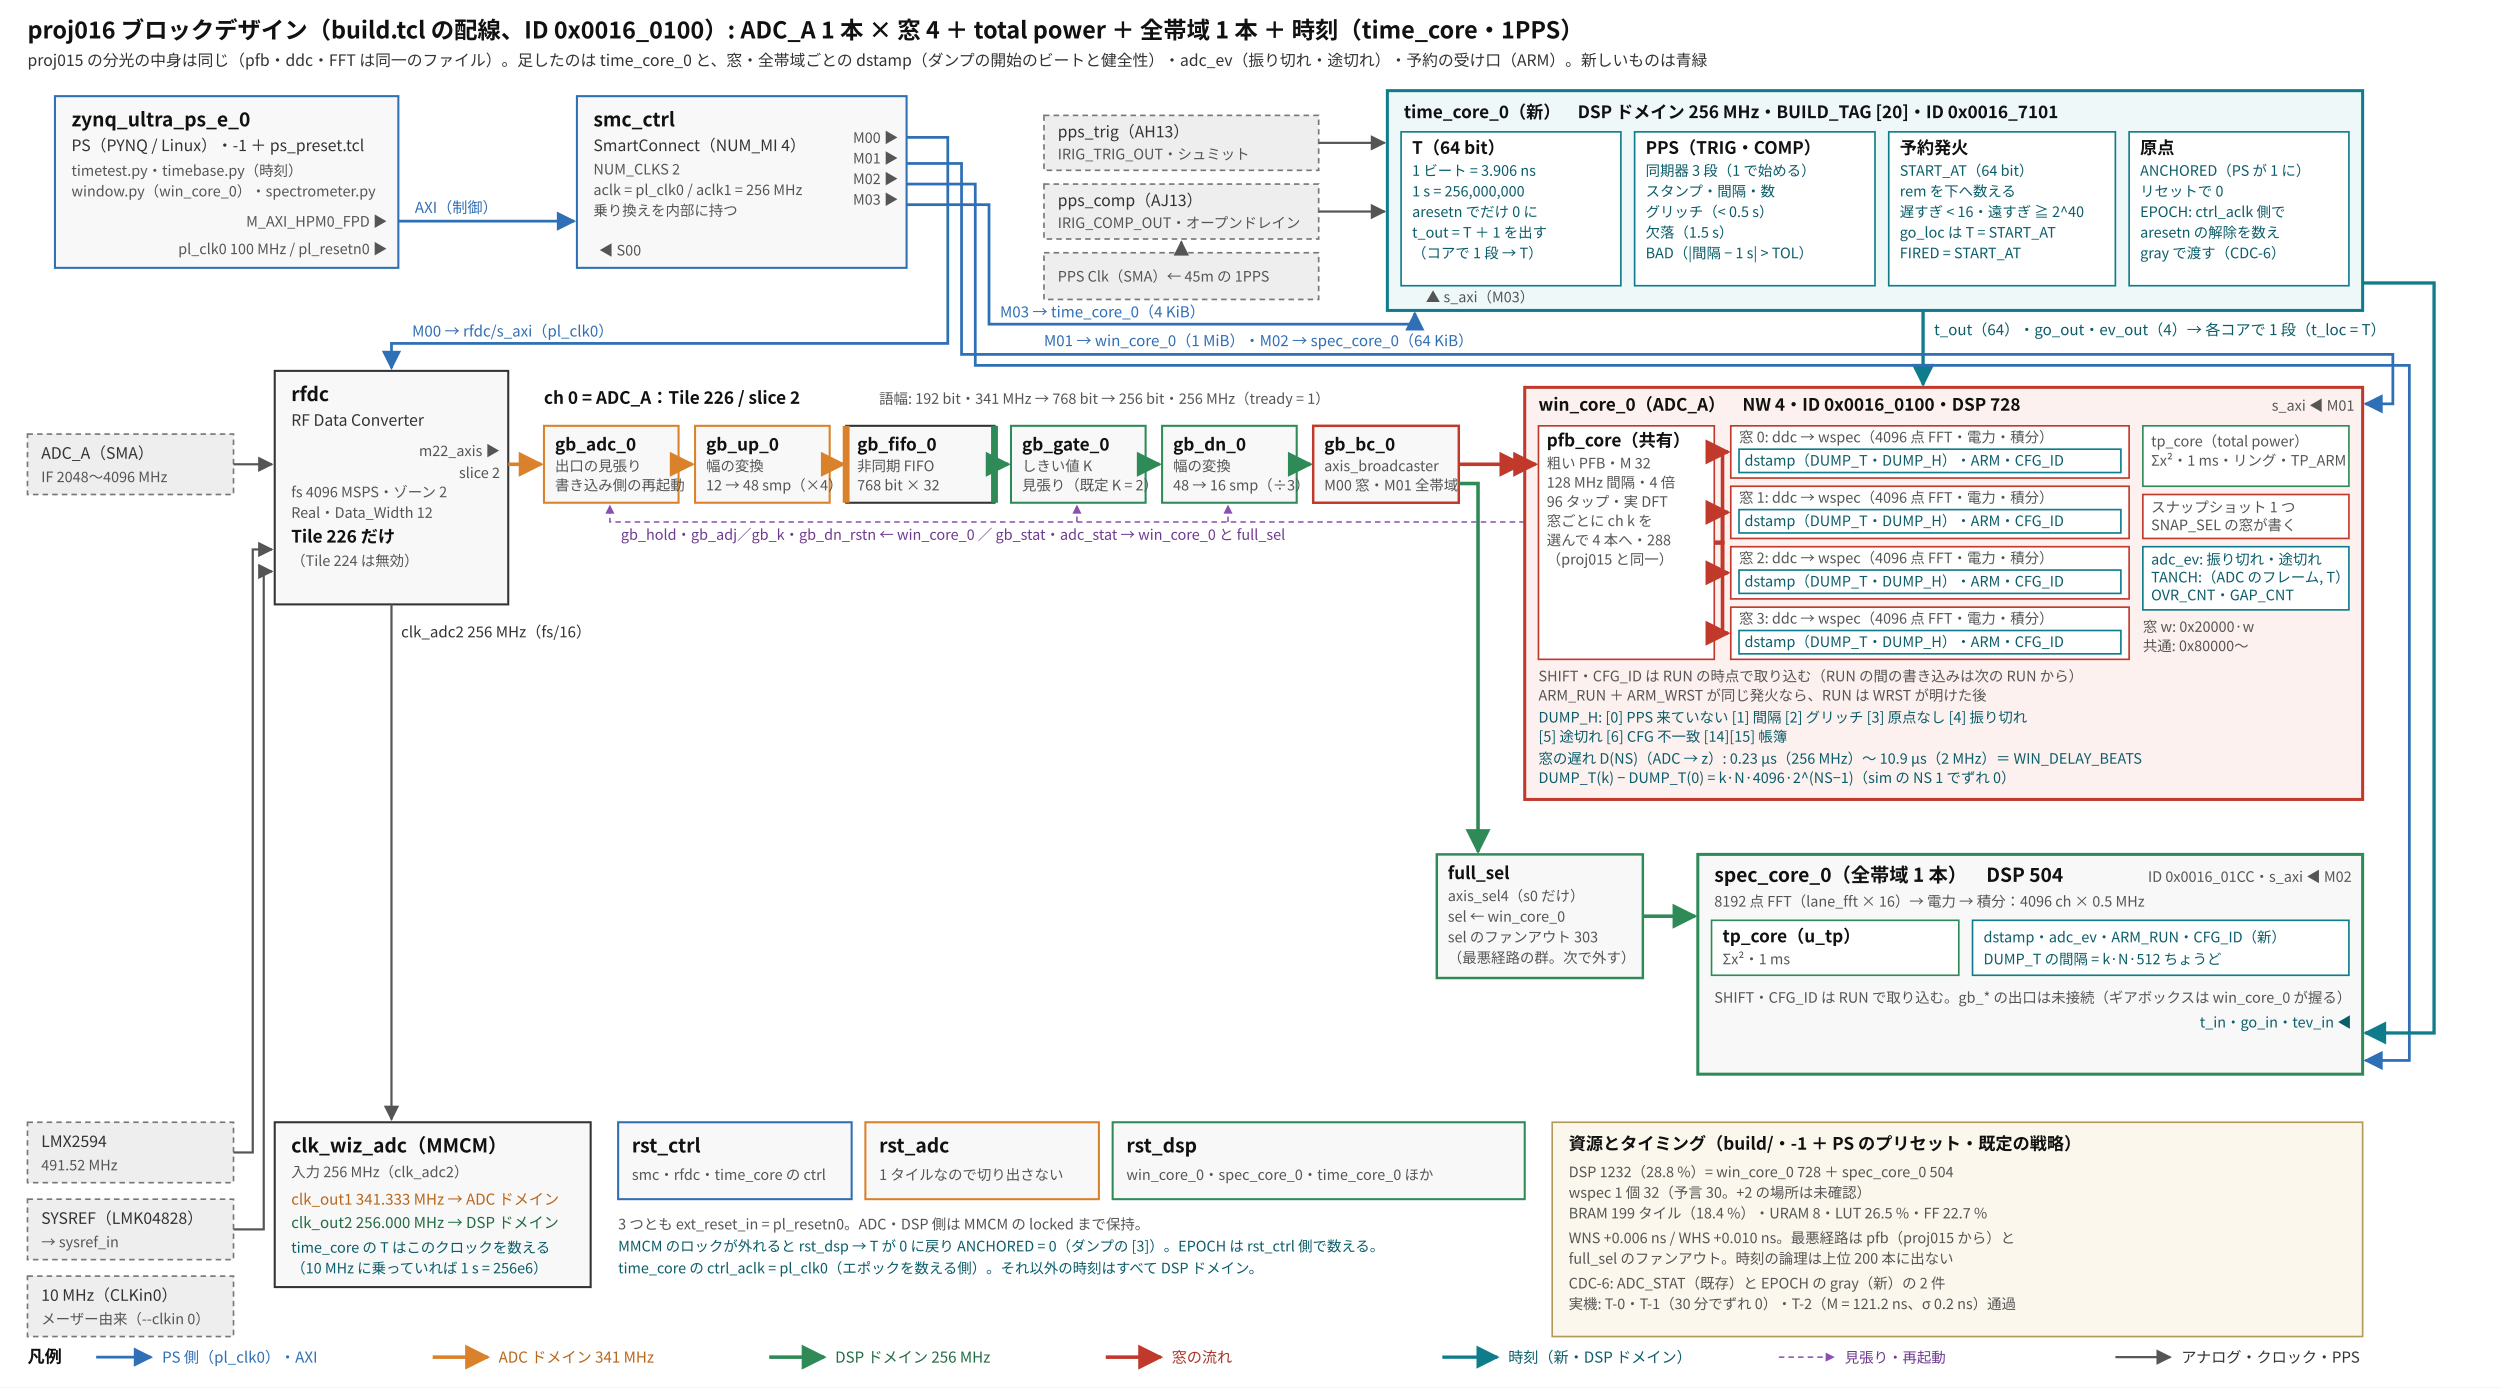
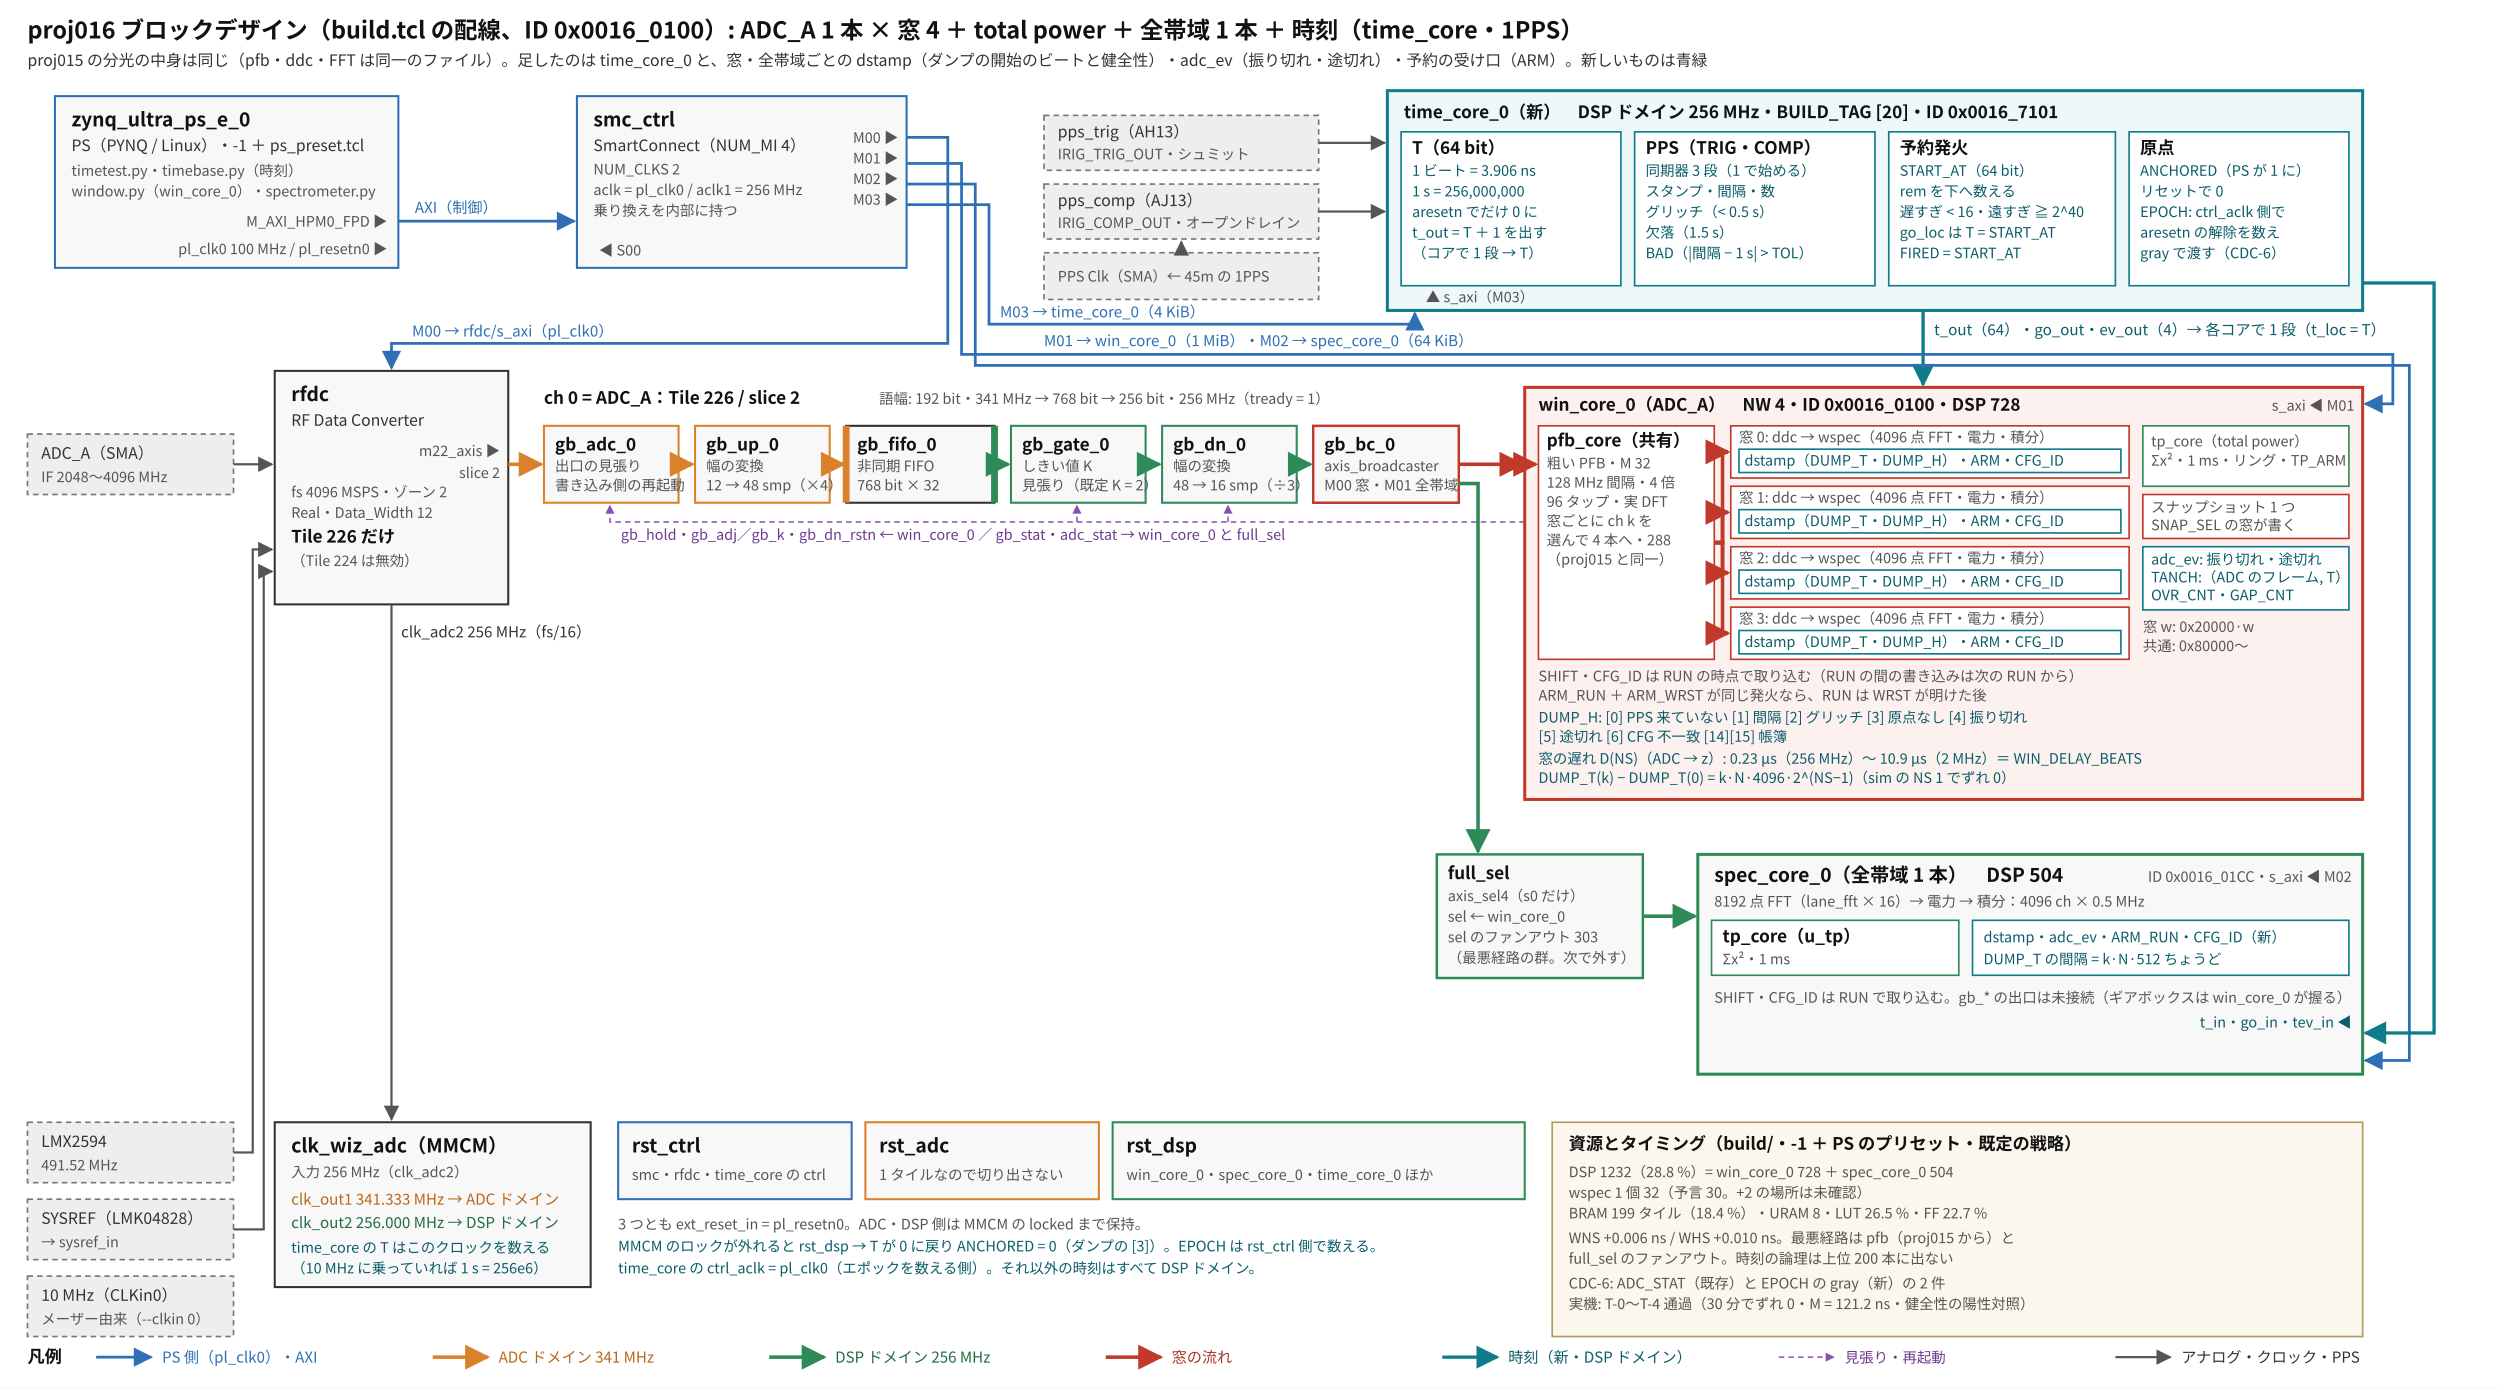
<svg xmlns="http://www.w3.org/2000/svg" viewBox="0 0 1820 1010" width="1820" height="1010" font-family="'Hiragino Sans','Noto Sans CJK JP','Yu Gothic',sans-serif">
  <defs>
    <marker id="aB" viewBox="0 0 10 10" refX="9" refY="5" markerWidth="7" markerHeight="7" orient="auto">
      <path d="M0,0 L10,5 L0,10 z" fill="#2f6fb5" />
    </marker>
    <marker id="aO" viewBox="0 0 10 10" refX="9" refY="5" markerWidth="7" markerHeight="7" orient="auto">
      <path d="M0,0 L10,5 L0,10 z" fill="#d9822b" />
    </marker>
    <marker id="aG" viewBox="0 0 10 10" refX="9" refY="5" markerWidth="7" markerHeight="7" orient="auto">
      <path d="M0,0 L10,5 L0,10 z" fill="#2e8b57" />
    </marker>
    <marker id="aK" viewBox="0 0 10 10" refX="9" refY="5" markerWidth="7" markerHeight="7" orient="auto">
      <path d="M0,0 L10,5 L0,10 z" fill="#555" />
    </marker>
    <marker id="aP" viewBox="0 0 10 10" refX="9" refY="5" markerWidth="6" markerHeight="6" orient="auto">
      <path d="M0,0 L10,5 L0,10 z" fill="#8a4fb0" />
    </marker>
    <marker id="aR" viewBox="0 0 10 10" refX="9" refY="5" markerWidth="7" markerHeight="7" orient="auto">
      <path d="M0,0 L10,5 L0,10 z" fill="#c0392b" />
    </marker>
    <marker id="aT" viewBox="0 0 10 10" refX="9" refY="5" markerWidth="7" markerHeight="7" orient="auto">
      <path d="M0,0 L10,5 L0,10 z" fill="#0f7c8c" />
    </marker>
    <style>
      .blk  { fill:#f8f8f8; stroke:#333; stroke-width:1.5; }
      .sub  { fill:#ffffff; stroke:#2e8b57; stroke-width:1.2; }
      .win  { fill:#fdf1f0; stroke:#c0392b; stroke-width:2.2; }
      .wsub { fill:#ffffff; stroke:#c0392b; stroke-width:1.2; }
      .tim  { fill:#eef8f9; stroke:#0f7c8c; stroke-width:2.2; }
      .tsub { fill:#ffffff; stroke:#0f7c8c; stroke-width:1.2; }
      .ext  { fill:#eeeeee; stroke:#777; stroke-width:1.2; stroke-dasharray:4 3; }
      .note { fill:#fbf7ec; stroke:#b39a5a; stroke-width:1.2; }
      .t    { font-size:14px; font-weight:bold; fill:#111; }
      .tm   { font-size:12.5px; font-weight:bold; fill:#111; }
      .s    { font-size:11.5px; fill:#333; }
      .xs   { font-size:10.5px; fill:#555; }
      .xt   { font-size:10.5px; fill:#0b5d69; }
      .wB   { stroke:#2f6fb5; stroke-width:2.0; fill:none; marker-end:url(#aB); }
      .wO   { stroke:#d9822b; stroke-width:2.6; fill:none; marker-end:url(#aO); }
      .wG   { stroke:#2e8b57; stroke-width:2.6; fill:none; marker-end:url(#aG); }
      .wR   { stroke:#c0392b; stroke-width:2.6; fill:none; marker-end:url(#aR); }
      .wK   { stroke:#555; stroke-width:1.6; fill:none; marker-end:url(#aK); }
      .wP   { stroke:#8a4fb0; stroke-width:1.1; fill:none; stroke-dasharray:4 3; marker-end:url(#aP); }
      .wT   { stroke:#0f7c8c; stroke-width:2.4; fill:none; marker-end:url(#aT); }
      .lb   { font-size:11px; fill:#333; }
      .lbB  { font-size:11px; fill:#2f6fb5; }
      .lbO  { font-size:11px; fill:#b8661a; }
      .lbG  { font-size:11px; fill:#236b43; }
      .lbR  { font-size:11px; fill:#a93226; }
      .lbP  { font-size:10.5px; fill:#6d3a8e; }
      .lbT  { font-size:11px; fill:#0b5d69; }
    </style>
  </defs>
  <rect x="0" y="0" width="1820" height="1010" fill="#ffffff" />
  <text x="20" y="28" class="s" style="font-size:17px;font-weight:bold;fill:#111">proj016 ブロックデザイン（build.tcl の配線、ID 0x0016_0100）: ADC_A 1 本 × 窓 4 ＋ total power ＋ 全帯域 1 本 ＋ 時刻（time_core・1PPS）</text>
  <text x="20" y="48" class="s">proj015 の分光の中身は同じ（pfb・ddc・FFT は同一のファイル）。足したのは time_core_0 と、窓・全帯域ごとの dstamp（ダンプの開始のビートと健全性）・adc_ev（振り切れ・途切れ）・予約の受け口（ARM）。新しいものは青緑</text>
  <rect class="blk" x="40" y="70" width="250" height="125" style="stroke:#2f6fb5" />
  <text x="52" y="92" class="t">zynq_ultra_ps_e_0</text>
  <text x="52" y="110" class="s">PS（PYNQ / Linux）・-1 ＋ ps_preset.tcl</text>
  <text x="52" y="128" class="xs">timetest.py・timebase.py（時刻）</text>
  <text x="52" y="143" class="xs">window.py（win_core_0）・spectrometer.py</text>
  <text x="282" y="165" class="xs" text-anchor="end">M_AXI_HPM0_FPD ▶</text>
  <text x="282" y="185" class="xs" text-anchor="end">pl_clk0 100 MHz / pl_resetn0 ▶</text>
  <rect class="blk" x="420" y="70" width="240" height="125" style="stroke:#2f6fb5" />
  <text x="432" y="92" class="t">smc_ctrl</text>
  <text x="432" y="110" class="s">SmartConnect（NUM_MI 4）</text>
  <text x="432" y="127" class="xs">NUM_CLKS 2</text>
  <text x="432" y="142" class="xs">aclk = pl_clk0 / aclk1 = 256 MHz</text>
  <text x="432" y="157" class="xs">乗り換えを内部に持つ</text>
  <text x="436" y="186" class="xs">◀ S00</text>
  <text x="654" y="104" class="xs" text-anchor="end">M00 ▶</text>
  <text x="654" y="119" class="xs" text-anchor="end">M01 ▶</text>
  <text x="654" y="134" class="xs" text-anchor="end">M02 ▶</text>
  <text x="654" y="149" class="xs" text-anchor="end">M03 ▶</text>
  <path class="wB" d="M290,161 L418,161" />
  <text x="302" y="155" class="lbB">AXI（制御）</text>
  <rect class="tim" x="1010" y="66" width="710" height="160" />
  <text x="1022" y="86" class="tm">time_core_0（新）　DSP ドメイン 256 MHz・BUILD_TAG [20]・ID 0x0016_7101</text>
  <text x="1038" y="220" class="xs">▲ s_axi（M03）</text>
  <rect class="tsub" x="1020" y="96" width="160" height="112" />
  <text x="1028" y="112" class="tm">T（64 bit）</text>
  <text x="1028" y="128" class="xt">1 ビート = 3.906 ns</text>
  <text x="1028" y="143" class="xt">1 s = 256,000,000</text>
  <text x="1028" y="158" class="xt">aresetn でだけ 0 に</text>
  <text x="1028" y="173" class="xt">t_out = T ＋ 1 を出す</text>
  <text x="1028" y="188" class="xt">（コアで 1 段 → T）</text>
  <rect class="tsub" x="1190" y="96" width="175" height="112" />
  <text x="1198" y="112" class="tm">PPS（TRIG・COMP）</text>
  <text x="1198" y="128" class="xt">同期器 3 段（1 で始める）</text>
  <text x="1198" y="143" class="xt">スタンプ・間隔・数</text>
  <text x="1198" y="158" class="xt">グリッチ（&lt; 0.5 s）</text>
  <text x="1198" y="173" class="xt">欠落（1.5 s）</text>
  <text x="1198" y="188" class="xt">BAD（|間隔 − 1 s| &gt; TOL）</text>
  <rect class="tsub" x="1375" y="96" width="165" height="112" />
  <text x="1383" y="112" class="tm">予約発火</text>
  <text x="1383" y="128" class="xt">START_AT（64 bit）</text>
  <text x="1383" y="143" class="xt">rem を下へ数える</text>
  <text x="1383" y="158" class="xt">遅すぎ &lt; 16・遠すぎ ≧ 2^40</text>
  <text x="1383" y="173" class="xt">go_loc は T = START_AT</text>
  <text x="1383" y="188" class="xt">FIRED = START_AT</text>
  <rect class="tsub" x="1550" y="96" width="160" height="112" />
  <text x="1558" y="112" class="tm">原点</text>
  <text x="1558" y="128" class="xt">ANCHORED（PS が 1 に）</text>
  <text x="1558" y="143" class="xt">リセットで 0</text>
  <text x="1558" y="158" class="xt">EPOCH: ctrl_aclk 側で</text>
  <text x="1558" y="173" class="xt">aresetn の解除を数え</text>
  <text x="1558" y="188" class="xt">gray で渡す（CDC-6）</text>
  <rect class="ext" x="760" y="84" width="200" height="40" />
  <text x="770" y="100" class="s">pps_trig（AH13）</text>
  <text x="770" y="116" class="xs">IRIG_TRIG_OUT・シュミット</text>
  <rect class="ext" x="760" y="134" width="200" height="40" />
  <text x="770" y="150" class="s">pps_comp（AJ13）</text>
  <text x="770" y="166" class="xs">IRIG_COMP_OUT・オープンドレイン</text>
  <path class="wK" d="M960,104 L1008,104" />
  <path class="wK" d="M960,154 L1008,154" />
  <rect class="ext" x="760" y="184" width="200" height="34" />
  <text x="770" y="205" class="xs">PPS Clk（SMA）← 45m の 1PPS</text>
  <path class="wK" d="M860,184 L860,176" />
  <rect class="blk" x="200" y="270" width="170" height="170" />
  <text x="212" y="292" class="t">rfdc</text>
  <text x="212" y="310" class="s">RF Data Converter</text>
  <text x="212" y="362" class="xs">fs 4096 MSPS・ゾーン 2</text>
  <text x="212" y="377" class="xs">Real・Data_Width 12</text>
  <text x="212" y="395" class="tm">Tile 226 だけ</text>
  <text x="212" y="412" class="xs">（Tile 224 は無効）</text>
  <path class="wB" d="M660,100 L690,100 L690,250 L285,250 L285,268" />
  <text x="300" y="245" class="lbB">M00 → rfdc/s_axi（pl_clk0）</text>
  <rect class="ext" x="20" y="316" width="150" height="44" />
  <text x="30" y="334" class="s">ADC_A（SMA）</text>
  <text x="30" y="351" class="xs">IF 2048〜4096 MHz</text>
  <path class="wK" d="M170,338 L198,338" />
  <text x="364" y="332" class="xs" text-anchor="end">m22_axis ▶</text>
  <text x="364" y="348" class="xs" text-anchor="end">slice 2</text>
  <text x="396" y="294" class="tm">ch 0 = ADC_A：Tile 226 / slice 2</text>
  <text x="640" y="294" class="xs">語幅: 192 bit・341 MHz → 768 bit → 256 bit・256 MHz（tready = 1）</text>
  <path class="wO" d="M370,338 L394,338" />
  <rect class="blk" x="396" y="310" width="98" height="56" style="stroke:#d9822b" />
  <text x="404" y="328" class="tm">gb_adc_0</text>
  <text x="404" y="343" class="xs">出口の見張り</text>
  <text x="404" y="357" class="xs">書き込み側の再起動</text>
  <path class="wO" d="M494,338 L504,338" />
  <rect class="blk" x="506" y="310" width="98" height="56" style="stroke:#d9822b" />
  <text x="514" y="328" class="tm">gb_up_0</text>
  <text x="514" y="343" class="xs">幅の変換</text>
  <text x="514" y="357" class="xs">12 → 48 smp（×4）</text>
  <path class="wO" d="M604,338 L614,338" />
  <rect class="blk" x="616" y="310" width="108" height="56" style="stroke:#333" />
  <line x1="616" y1="310" x2="616" y2="366" stroke="#d9822b" stroke-width="5" />
  <line x1="724" y1="310" x2="724" y2="366" stroke="#2e8b57" stroke-width="5" />
  <text x="624" y="328" class="tm">gb_fifo_0</text>
  <text x="624" y="343" class="xs">非同期 FIFO</text>
  <text x="624" y="357" class="xs">768 bit × 32</text>
  <path class="wG" d="M724,338 L734,338" />
  <rect class="blk" x="736" y="310" width="98" height="56" style="stroke:#2e8b57" />
  <text x="744" y="328" class="tm">gb_gate_0</text>
  <text x="744" y="343" class="xs">しきい値 K</text>
  <text x="744" y="357" class="xs">見張り（既定 K = 2）</text>
  <path class="wG" d="M834,338 L844,338" />
  <rect class="blk" x="846" y="310" width="98" height="56" style="stroke:#2e8b57" />
  <text x="854" y="328" class="tm">gb_dn_0</text>
  <text x="854" y="343" class="xs">幅の変換</text>
  <text x="854" y="357" class="xs">48 → 16 smp（÷3）</text>
  <path class="wG" d="M944,338 L954,338" />
  <rect class="blk" x="956" y="310" width="106" height="56" style="stroke:#c0392b;stroke-width:1.8" />
  <text x="964" y="328" class="tm">gb_bc_0</text>
  <text x="964" y="343" class="xs">axis_broadcaster</text>
  <text x="964" y="357" class="xs">M00 窓・M01 全帯域</text>
  <path class="wR" d="M1062,338 L1108,338" />
  <path class="wP" d="M1110,380 L444,380 L444,368" />
  <path class="wP" d="M784,380 L784,368" />
  <path class="wP" d="M894,380 L894,368" />
  <text x="452" y="393" class="lbP">gb_hold・gb_adj／gb_k・gb_dn_rstn ← win_core_0 ／ gb_stat・adc_stat → win_core_0 と full_sel</text>
  <rect class="win" x="1110" y="282" width="610" height="300" />
  <text x="1120" y="299" class="tm">win_core_0（ADC_A）　NW 4・ID 0x0016_0100・DSP 728</text>
  <text x="1714" y="299" class="xs" text-anchor="end">s_axi ◀ M01</text>
  <rect class="wsub" x="1120" y="310" width="128" height="170" />
  <text x="1126" y="325" class="tm">pfb_core（共有）</text>
  <text x="1126" y="341" class="xs">粗い PFB・M 32</text>
  <text x="1126" y="355" class="xs">128 MHz 間隔・4 倍</text>
  <text x="1126" y="369" class="xs">96 タップ・実 DFT</text>
  <text x="1126" y="383" class="xs">窓ごとに ch k を</text>
  <text x="1126" y="397" class="xs">選んで 4 本へ・288</text>
  <text x="1126" y="411" class="xs">（proj015 と同一）</text>
  <path class="wR" d="M1112,338 L1118,338" />
  <rect class="wsub" x="1260" y="310" width="290" height="38" />
  <text x="1266" y="322" class="xs">窓 0: ddc → wspec（4096 点 FFT・電力・積分）</text>
  <rect class="tsub" x="1266" y="327" width="278" height="17" />
  <text x="1270" y="339" class="xt">dstamp（DUMP_T・DUMP_H）・ARM・CFG_ID</text>
  <path class="wR" d="M1248,395 L1254,395 L1254,329 L1258,329" />
  <rect class="wsub" x="1260" y="354" width="290" height="38" />
  <text x="1266" y="366" class="xs">窓 1: ddc → wspec（4096 点 FFT・電力・積分）</text>
  <rect class="tsub" x="1266" y="371" width="278" height="17" />
  <text x="1270" y="383" class="xt">dstamp（DUMP_T・DUMP_H）・ARM・CFG_ID</text>
  <path class="wR" d="M1248,395 L1254,395 L1254,373 L1258,373" />
  <rect class="wsub" x="1260" y="398" width="290" height="38" />
  <text x="1266" y="410" class="xs">窓 2: ddc → wspec（4096 点 FFT・電力・積分）</text>
  <rect class="tsub" x="1266" y="415" width="278" height="17" />
  <text x="1270" y="427" class="xt">dstamp（DUMP_T・DUMP_H）・ARM・CFG_ID</text>
  <path class="wR" d="M1248,395 L1254,395 L1254,417 L1258,417" />
  <rect class="wsub" x="1260" y="442" width="290" height="38" />
  <text x="1266" y="454" class="xs">窓 3: ddc → wspec（4096 点 FFT・電力・積分）</text>
  <rect class="tsub" x="1266" y="459" width="278" height="17" />
  <text x="1270" y="471" class="xt">dstamp（DUMP_T・DUMP_H）・ARM・CFG_ID</text>
  <path class="wR" d="M1248,395 L1254,395 L1254,461 L1258,461" />
  <rect class="sub" x="1560" y="310" width="150" height="44" />
  <text x="1566" y="325" class="xs">tp_core（total power）</text>
  <text x="1566" y="339" class="xs">Σx²・1 ms・リング・TP_ARM</text>
  <rect class="wsub" x="1560" y="360" width="150" height="32" />
  <text x="1566" y="373" class="xs">スナップショット 1 つ</text>
  <text x="1566" y="386" class="xs">SNAP_SEL の窓が書く</text>
  <rect class="tsub" x="1560" y="398" width="150" height="46" />
  <text x="1566" y="411" class="xt">adc_ev: 振り切れ・途切れ</text>
  <text x="1566" y="424" class="xt">TANCH:（ADC のフレーム, T）</text>
  <text x="1566" y="437" class="xt">OVR_CNT・GAP_CNT</text>
  <text x="1560" y="460" class="xs">窓 w: 0x20000·w</text>
  <text x="1560" y="474" class="xs">共通: 0x80000〜</text>
  <text x="1120" y="496" class="xs">SHIFT・CFG_ID は RUN の時点で取り込む（RUN の間の書き込みは次の RUN から）</text>
  <text x="1120" y="510" class="xs">ARM_RUN ＋ ARM_WRST が同じ発火なら、RUN は WRST が明けた後</text>
  <text x="1120" y="526" class="xt">DUMP_H: [0] PPS 来ていない [1] 間隔 [2] グリッチ [3] 原点なし [4] 振り切れ</text>
  <text x="1120" y="540" class="xt">　　　　[5] 途切れ [6] CFG 不一致 [14][15] 帳簿</text>
  <text x="1120" y="556" class="xt">窓の遅れ D(NS)（ADC → z）: 0.23 µs（256 MHz）〜 10.9 µs（2 MHz）＝ WIN_DELAY_BEATS</text>
  <text x="1120" y="570" class="xt">DUMP_T(k) − DUMP_T(0) = k·N·4096·2^(NS−1)（sim の NS 1 でずれ 0）</text>
  <path class="wT" d="M1400,226 L1400,280" />
  <text x="1408" y="244" class="lbT">t_out（64）・go_out・ev_out（4）→ 各コアで 1 段（t_loc = T）</text>
  <path class="wG" d="M1062,352 L1076,352 L1076,620" />
  <rect class="blk" x="1046" y="622" width="150" height="90" style="stroke:#2e8b57;stroke-width:1.8" />
  <text x="1054" y="640" class="tm">full_sel</text>
  <text x="1054" y="656" class="xs">axis_sel4（s0 だけ）</text>
  <text x="1054" y="671" class="xs">sel ← win_core_0</text>
  <text x="1054" y="686" class="xs">sel のファンアウト 303</text>
  <text x="1054" y="701" class="xs">（最悪経路の群。次で外す）</text>
  <path class="wG" d="M1196,667 L1234,667" />
  <rect class="blk" x="1236" y="622" width="484" height="160" style="stroke:#2e8b57;stroke-width:2.2" />
  <text x="1248" y="642" class="t">spec_core_0（全帯域 1 本）　DSP 504</text>
  <text x="1712" y="642" class="xs" text-anchor="end">ID 0x0016_01CC・s_axi ◀ M02</text>
  <text x="1248" y="660" class="xs">8192 点 FFT（lane_fft × 16）→ 電力 → 積分：4096 ch × 0.5 MHz</text>
  <rect class="sub" x="1246" y="670" width="180" height="40" />
  <text x="1254" y="686" class="tm">tp_core（u_tp）</text>
  <text x="1254" y="702" class="xs">Σx²・1 ms</text>
  <rect class="tsub" x="1436" y="670" width="274" height="40" />
  <text x="1444" y="686" class="xt">dstamp・adc_ev・ARM_RUN・CFG_ID（新）</text>
  <text x="1444" y="702" class="xt">DUMP_T の間隔 = k·N·512 ちょうど</text>
  <text x="1248" y="730" class="xs">SHIFT・CFG_ID は RUN で取り込む。gb_* の出口は未接続（ギアボックスは win_core_0 が握る）</text>
  <path class="wB" d="M660,119 L700,119 L700,258 L1742,258 L1742,294 L1722,294" />
  <path class="wB" d="M660,134 L710,134 L710,266 L1754,266 L1754,772 L1722,772" />
  <path class="wB" d="M660,149 L720,149 L720,236 L1030,236 L1030,228" />
  <text x="728" y="231" class="lbB">M03 → time_core_0（4 KiB）</text>
  <text x="760" y="252" class="lbB">M01 → win_core_0（1 MiB）・M02 → spec_core_0（64 KiB）</text>
  <path class="wT" d="M1720,206 L1772,206 L1772,752 L1722,752" />
  <text x="1712" y="748" class="xt" text-anchor="end">t_in・go_in・tev_in ◀</text>
  <path class="wK" d="M285,440 L285,815" />
  <text x="292" y="464" class="lb">clk_adc2 256 MHz（fs/16）</text>
  <rect class="blk" x="200" y="817" width="230" height="120" />
  <text x="212" y="839" class="t">clk_wiz_adc（MMCM）</text>
  <text x="212" y="857" class="xs">入力 256 MHz（clk_adc2）</text>
  <text x="212" y="877" class="lbO">clk_out1 341.333 MHz → ADC ドメイン</text>
  <text x="212" y="894" class="lbG">clk_out2 256.000 MHz → DSP ドメイン</text>
  <text x="212" y="912" class="xt">time_core の T はこのクロックを数える</text>
  <text x="212" y="927" class="xt">（10 MHz に乗っていれば 1 s = 256e6）</text>
  <rect class="blk" x="450" y="817" width="170" height="56" style="stroke:#2f6fb5" />
  <text x="460" y="839" class="t">rst_ctrl</text>
  <text x="460" y="859" class="xs">smc・rfdc・time_core の ctrl</text>
  <rect class="blk" x="630" y="817" width="170" height="56" style="stroke:#d9822b" />
  <text x="640" y="839" class="t">rst_adc</text>
  <text x="640" y="859" class="xs">1 タイルなので切り出さない</text>
  <rect class="blk" x="810" y="817" width="300" height="56" style="stroke:#2e8b57" />
  <text x="820" y="839" class="t">rst_dsp</text>
  <text x="820" y="859" class="xs">win_core_0・spec_core_0・time_core_0 ほか</text>
  <text x="450" y="895" class="xs">3 つとも ext_reset_in = pl_resetn0。ADC・DSP 側は MMCM の locked まで保持。</text>
  <text x="450" y="911" class="xt">MMCM のロックが外れると rst_dsp → T が 0 に戻り ANCHORED = 0（ダンプの [3]）。EPOCH は rst_ctrl 側で数える。</text>
  <text x="450" y="927" class="xt">time_core の ctrl_aclk = pl_clk0（エポックを数える側）。それ以外の時刻はすべて DSP ドメイン。</text>
  <rect class="ext" x="20" y="817" width="150" height="44" />
  <text x="30" y="835" class="s">LMX2594</text>
  <text x="30" y="852" class="xs">491.52 MHz</text>
  <rect class="ext" x="20" y="873" width="150" height="44" />
  <text x="30" y="891" class="s">SYSREF（LMK04828）</text>
  <text x="30" y="908" class="xs">→ sysref_in</text>
  <rect class="ext" x="20" y="929" width="150" height="44" />
  <text x="30" y="947" class="s">10 MHz（CLKin0）</text>
  <text x="30" y="964" class="xs">メーザー由来（--clkin 0）</text>
  <path class="wK" d="M170,839 L184,839 L184,400 L198,400" />
  <path class="wK" d="M170,895 L192,895 L192,416 L198,416" />
  <rect class="note" x="1130" y="817" width="590" height="156" />
  <text x="1142" y="837" class="tm">資源とタイミング（build/・-1 ＋ PS のプリセット・既定の戦略）</text>
  <text x="1142" y="857" class="xs">DSP 1232（28.8 %）= win_core_0 728 ＋ spec_core_0 504</text>
  <text x="1142" y="872" class="xs">　wspec 1 個 32（予言 30。+2 の場所は未確認）</text>
  <text x="1142" y="887" class="xs">BRAM 199 タイル（18.4 %）・URAM 8・LUT 26.5 %・FF 22.7 %</text>
  <text x="1142" y="905" class="xs">WNS +0.006 ns / WHS +0.010 ns。最悪経路は pfb（proj015 から）と</text>
  <text x="1142" y="920" class="xs">　full_sel のファンアウト。時刻の論理は上位 200 本に出ない</text>
  <text x="1142" y="938" class="xs">CDC-6: ADC_STAT（既存）と EPOCH の gray（新）の 2 件</text>
-   <text x="1142" y="953" class="xs">実機: T-0・T-1（30 分でずれ 0）・T-2（M = 121.2 ns、σ 0.2 ns）通過</text>
+   <text x="1142" y="953" class="xs">実機: T-0〜T-4 通過（30 分でずれ 0・M = 121.2 ns・健全性の陽性対照）</text>
  <text x="20" y="992" class="tm">凡例</text>
  <path class="wB" d="M70,988 L110,988" />
  <text x="118" y="992" class="lbB">PS 側（pl_clk0）・AXI</text>
  <path class="wO" d="M315,988 L355,988" />
  <text x="363" y="992" class="lbO">ADC ドメイン 341 MHz</text>
  <path class="wG" d="M560,988 L600,988" />
  <text x="608" y="992" class="lbG">DSP ドメイン 256 MHz</text>
  <path class="wR" d="M805,988 L845,988" />
  <text x="853" y="992" class="lbR">窓の流れ</text>
  <path class="wT" d="M1050,988 L1090,988" />
  <text x="1098" y="992" class="lbT">時刻（新・DSP ドメイン）</text>
  <path class="wP" d="M1295,988 L1335,988" />
  <text x="1343" y="992" class="lbP">見張り・再起動</text>
  <path class="wK" d="M1540,988 L1580,988" />
  <text x="1588" y="992" class="lb">アナログ・クロック・PPS</text>
</svg>
